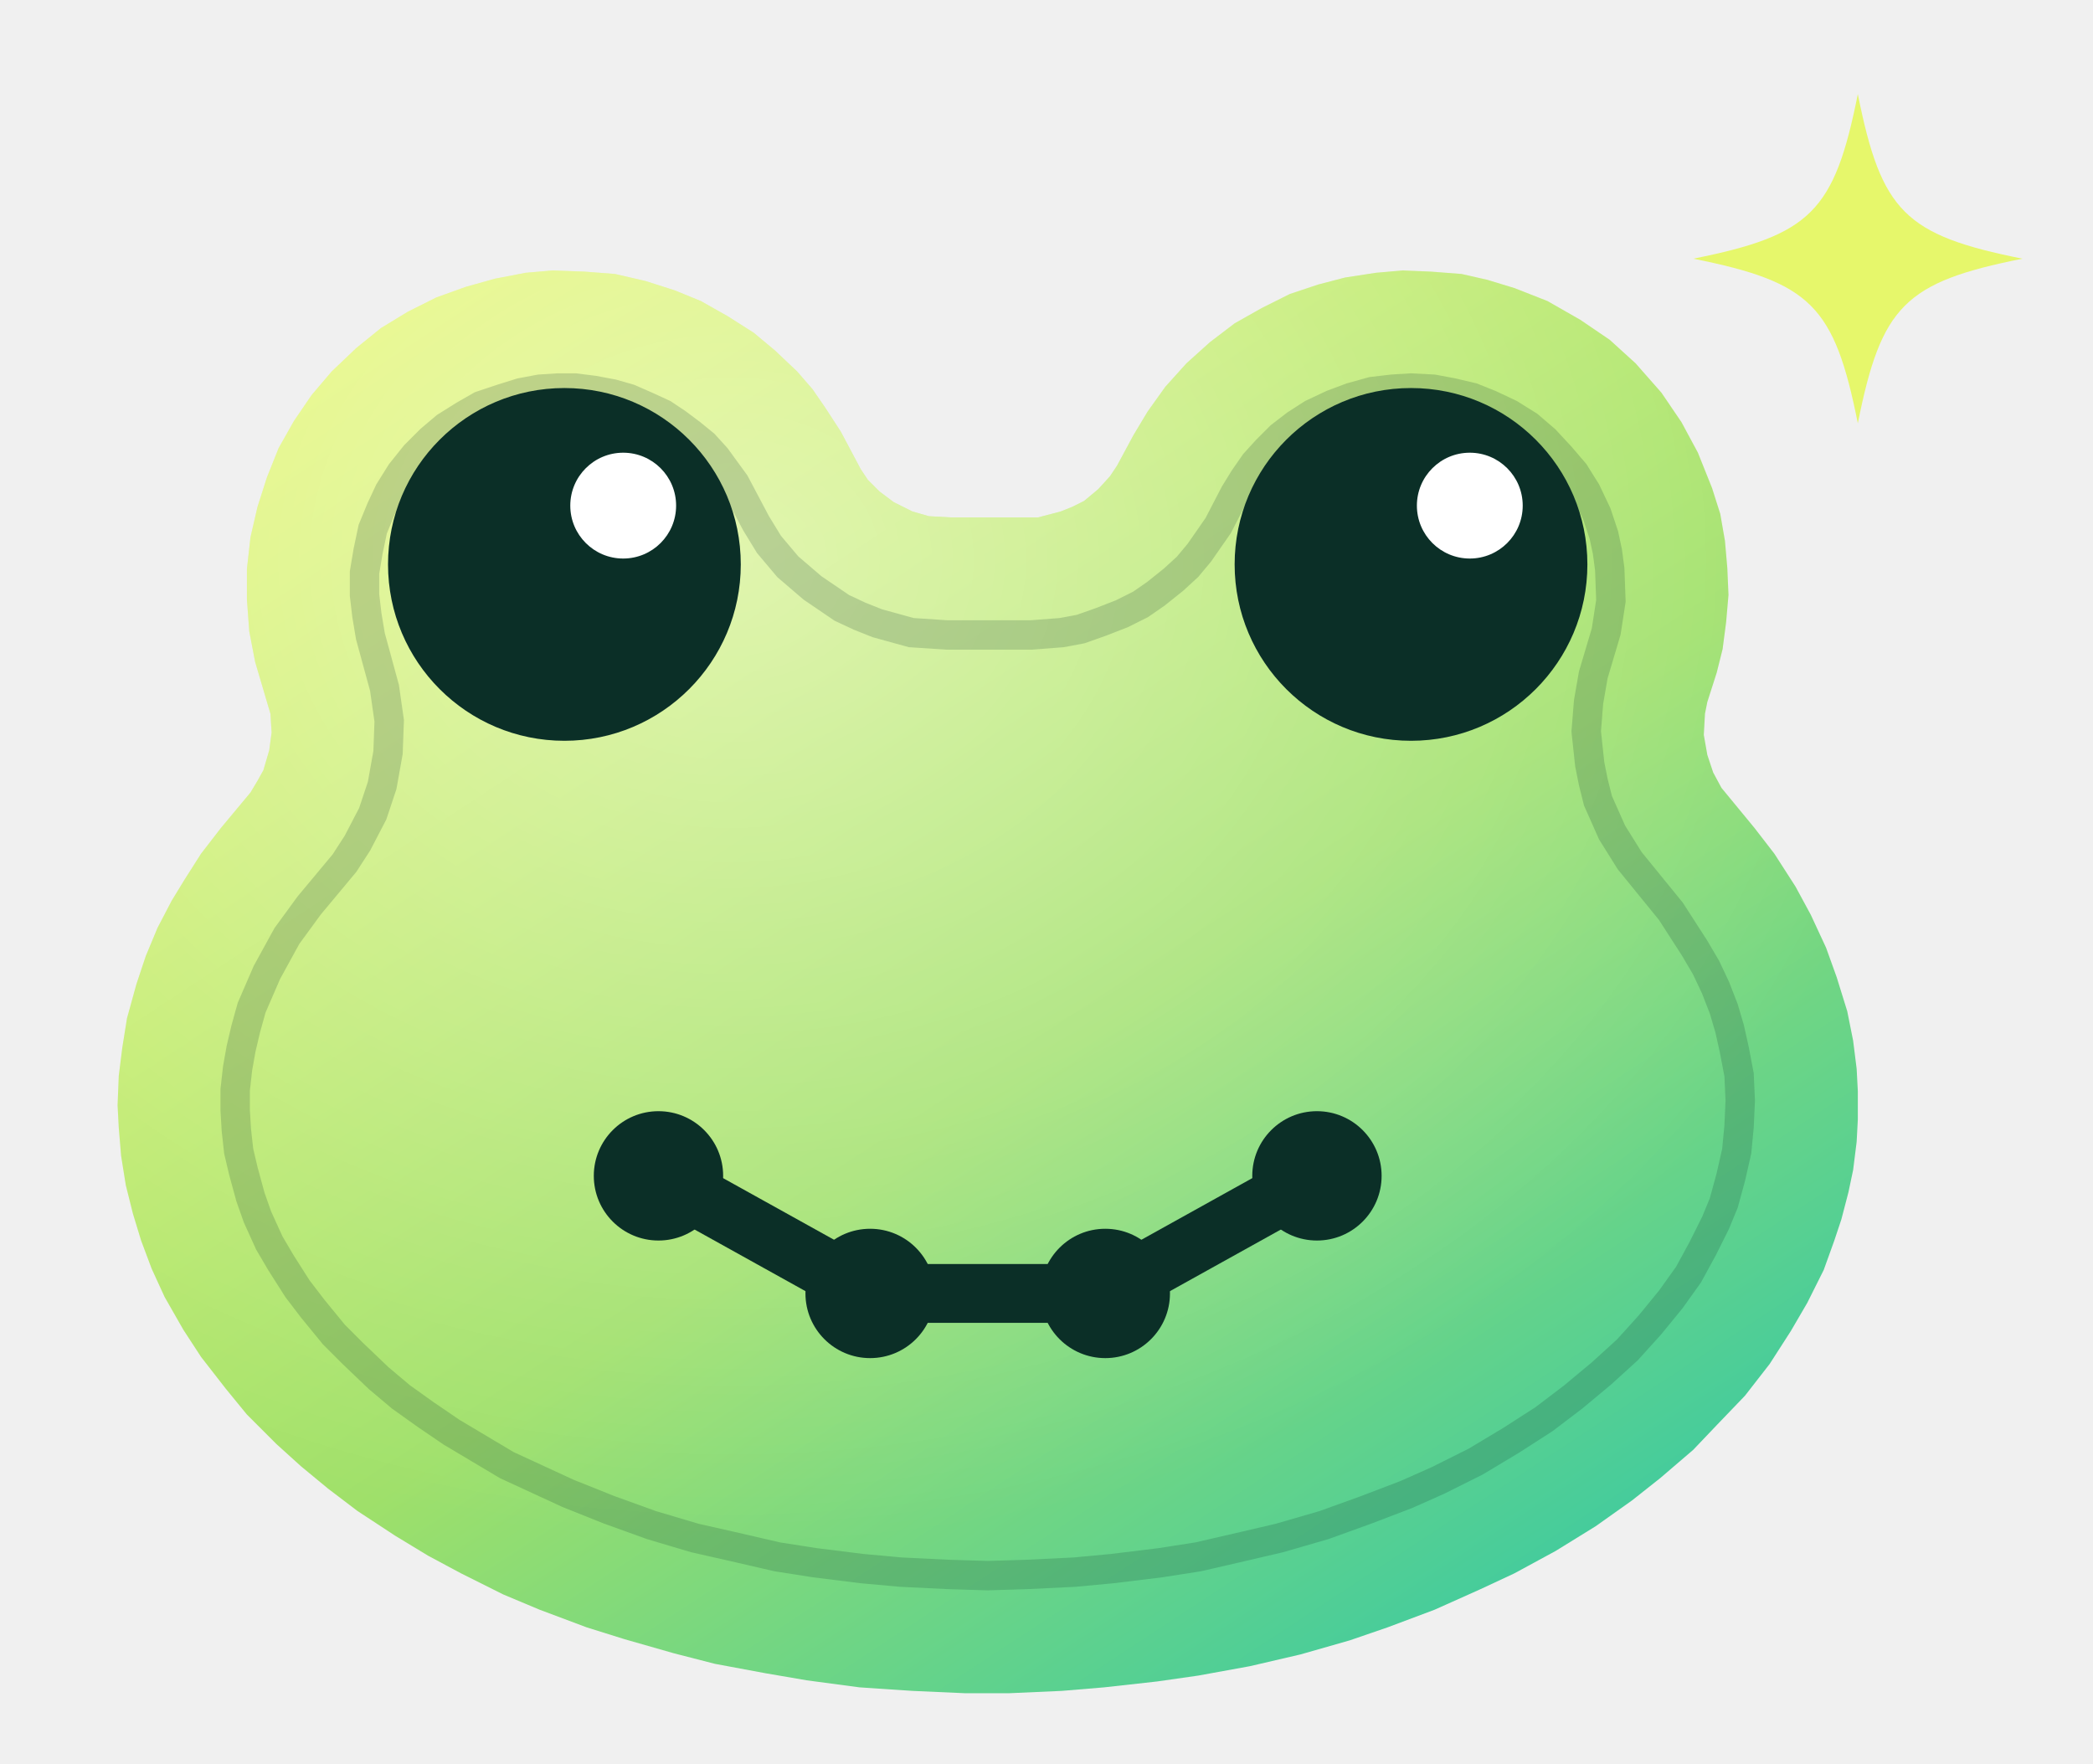
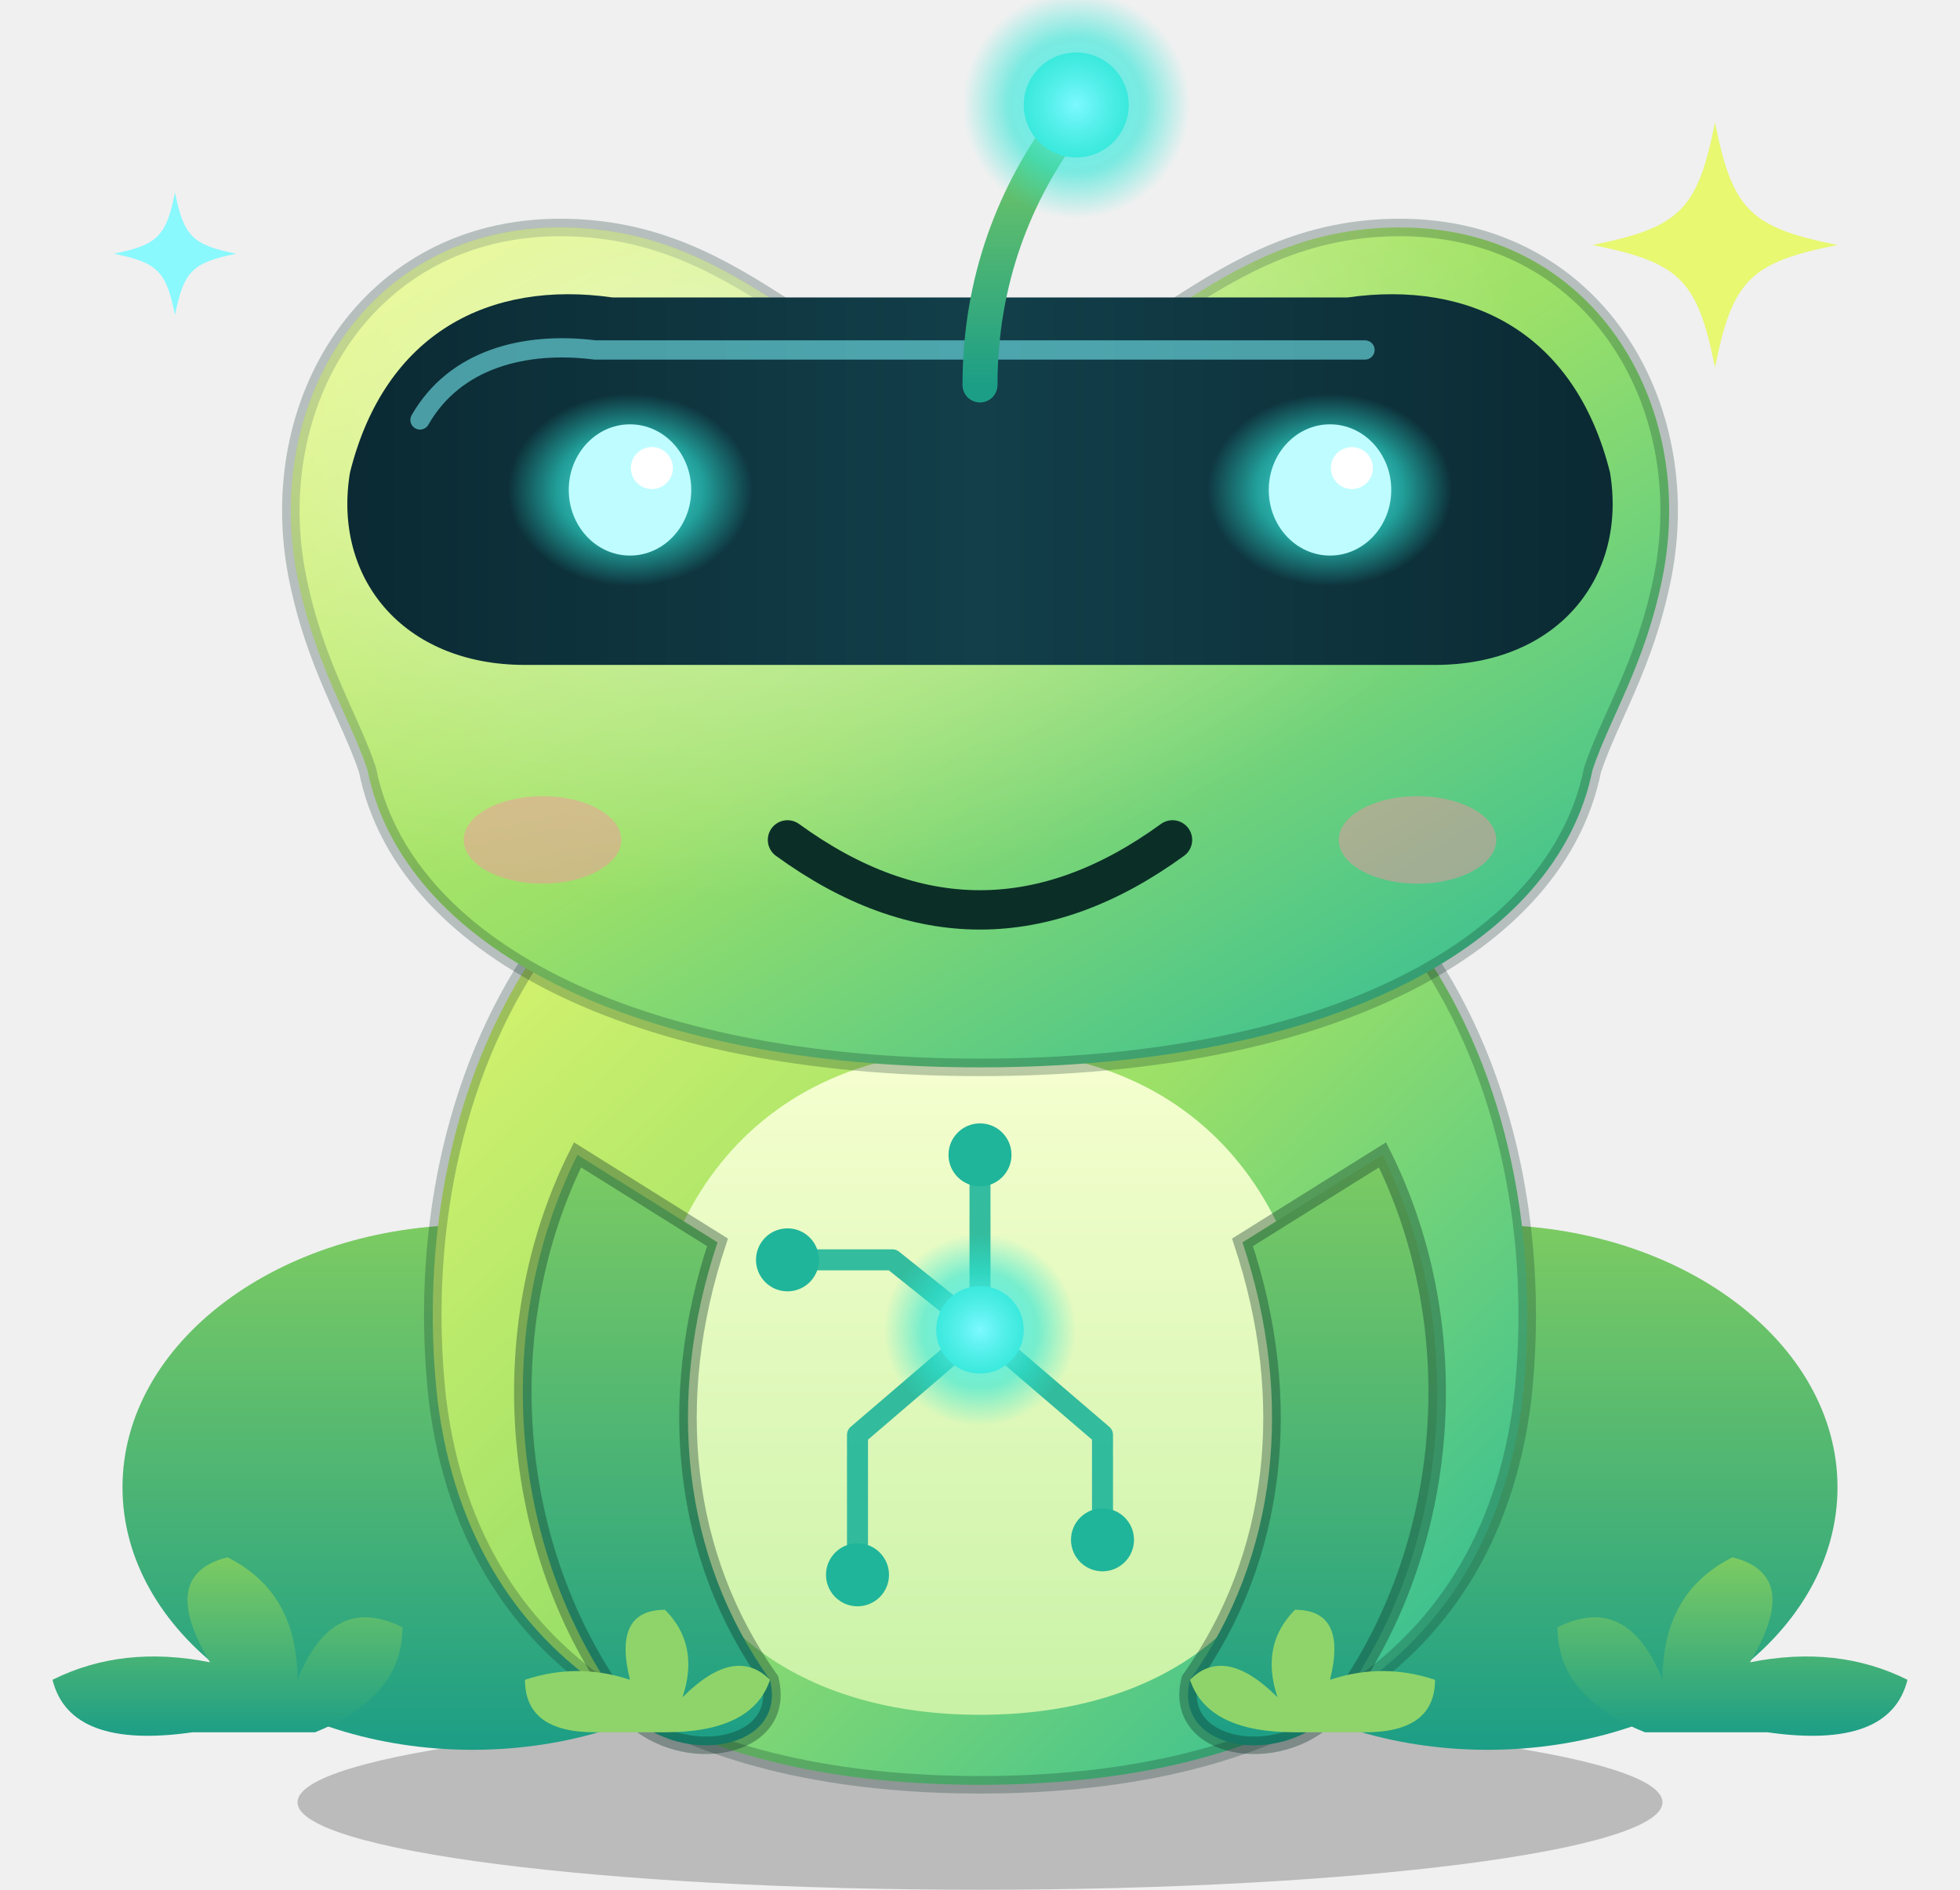
- <svg xmlns="http://www.w3.org/2000/svg" viewBox="16 26 178 150">
+ <svg xmlns="http://www.w3.org/2000/svg" viewBox="8 8 224 216">
  <defs>
-     <linearGradient id="hg" x1="0.1" y1="0" x2="0.9" y2="1">
-       <stop offset="0" stop-color="#E6F76B" />
-       <stop offset=".55" stop-color="#9FE06A" />
-       <stop offset="1" stop-color="#2FC7A8" />
+     <linearGradient id="skin" x1="0" y1="0" x2="1" y2="1">
+       <stop offset="0" stop-color="#E8F870" />
+       <stop offset=".5" stop-color="#9BE068" />
+       <stop offset="1" stop-color="#22B89C" />
    </linearGradient>
-     <radialGradient id="shine" cx=".35" cy=".2" r=".7">
-       <stop offset="0" stop-color="#fff" stop-opacity=".45" />
+     <linearGradient id="skinD" x1="0" y1="0" x2="0" y2="1">
+       <stop offset="0" stop-color="#7CCB62" />
+       <stop offset="1" stop-color="#1C9E86" />
+     </linearGradient>
+     <linearGradient id="belly" x1="0" y1="0" x2="0" y2="1">
+       <stop offset="0" stop-color="#F6FFD0" />
+       <stop offset="1" stop-color="#C9F2A6" />
+     </linearGradient>
+     <linearGradient id="visor" x1="0" y1="0" x2="1" y2="0">
+       <stop offset="0" stop-color="#0B2A33" />
+       <stop offset=".5" stop-color="#123F4A" />
+       <stop offset="1" stop-color="#0B2A33" />
+     </linearGradient>
+     <radialGradient id="glow" cx=".5" cy=".5" r=".5">
+       <stop offset="0" stop-color="#7DF9FF" />
+       <stop offset=".6" stop-color="#2EE6D6" stop-opacity=".6" />
+       <stop offset="1" stop-color="#2EE6D6" stop-opacity="0" />
+     </radialGradient>
+     <radialGradient id="shine" cx=".3" cy=".2" r=".6">
+       <stop offset="0" stop-color="#fff" stop-opacity=".55" />
      <stop offset="1" stop-color="#fff" stop-opacity="0" />
    </radialGradient>
  </defs>
-   <path d="M37.7 82.3 39 86.7 39.1 88.3 38.9 89.8 38.4 91.5 37.9 92.4 37.3 93.4 34.8 96.4 33.1 98.6 31.7 100.8 30.6 102.6 29.4 104.9 28.4 107.3 27.6 109.7 26.8 112.6 26.4 115.1 26.1 117.5 26 120 26.1 121.9 26.3 124.3 26.7 126.8 27.3 129.2 28 131.5 28.9 133.9 30 136.3 31.6 139.1 33.1 141.4 35.2 144.1 37 146.3 39.5 148.8 41.6 150.7 43.9 152.6 46.4 154.5 49.6 156.6 52.4 158.3 55.2 159.8 58.8 161.6 61.9 162.9 65.9 164.4 69.1 165.4 73.3 166.6 76.8 167.5 81.1 168.3 84.6 168.9 89.1 169.5 93.6 169.8 98.1 170 101.8 170 106.3 169.8 109.9 169.5 114.4 169 117.9 168.5 122.3 167.7 126.6 166.7 130.8 165.5 134 164.4 138 162.9 141.8 161.2 144.8 159.8 148.3 157.9 151.7 155.8 154.8 153.6 157.2 151.7 160 149.3 162 147.2 164.4 144.7 166.5 142 168.3 139.2 169.7 136.8 171.1 134 172 131.5 172.6 129.7 173.2 127.4 173.6 125.5 173.9 123.1 174 121.2 174 118.8 173.9 116.9 173.6 114.5 173.1 112 172.2 109.1 171.3 106.6 170 103.8 168.7 101.4 166.9 98.6 165.2 96.4 162.4 93 161.7 91.7 161.2 90.2 160.9 88.5 161 86.7 161.2 85.7 162 83.2 162.5 81.2 162.8 78.9 163 76.6 162.9 74.3 162.7 72 162.3 69.7 161.6 67.5 160.4 64.5 159 61.9 157.3 59.4 155.1 56.9 152.9 54.9 150.4 53.2 147.6 51.6 144.8 50.5 142.5 49.8 140.3 49.3 137.7 49.1 135.3 49 133 49.2 130.4 49.6 128.1 50.2 125.7 51 123.3 52.2 121 53.5 118.9 55.1 116.9 56.9 115.1 58.9 113.6 61 112.4 63 111 65.6 110.4 66.5 109.4 67.6 108.2 68.6 107.2 69.1 106.2 69.5 104.3 70 96.8 70 95 69.9 93.6 69.5 92 68.7 90.8 67.8 89.8 66.8 89.2 65.9 87.5 62.7 86.2 60.7 85.1 59.1 83.8 57.6 81.9 55.8 80.1 54.3 77.9 52.9 75.6 51.6 73.4 50.7 70.9 49.9 68.3 49.3 65.7 49.1 63 49 60.7 49.2 58.1 49.7 55.6 50.4 53.1 51.3 50.7 52.5 48.4 53.9 46.3 55.6 44.2 57.6 42.5 59.6 41 61.8 39.7 64.1 38.7 66.6 37.9 69.1 37.3 71.7 37 74.4 37 77 37.2 79.7Z" fill="url(#hg)" />
-   <path d="M37.7 82.3 39 86.7 39.1 88.3 38.9 89.8 38.4 91.5 37.9 92.4 37.3 93.4 34.8 96.4 33.1 98.6 31.7 100.8 30.6 102.6 29.4 104.9 28.4 107.3 27.6 109.7 26.8 112.6 26.4 115.1 26.1 117.5 26 120 26.1 121.9 26.3 124.3 26.7 126.8 27.3 129.2 28 131.5 28.9 133.9 30 136.3 31.6 139.1 33.1 141.4 35.2 144.1 37 146.3 39.5 148.8 41.6 150.7 43.9 152.6 46.4 154.5 49.6 156.6 52.4 158.3 55.2 159.8 58.8 161.6 61.9 162.9 65.9 164.4 69.1 165.4 73.3 166.6 76.8 167.5 81.1 168.3 84.6 168.9 89.1 169.5 93.6 169.8 98.1 170 101.8 170 106.3 169.8 109.9 169.5 114.4 169 117.9 168.5 122.3 167.7 126.6 166.7 130.8 165.5 134 164.4 138 162.9 141.8 161.2 144.8 159.8 148.3 157.9 151.7 155.8 154.8 153.6 157.2 151.7 160 149.3 162 147.2 164.4 144.7 166.5 142 168.3 139.2 169.7 136.8 171.1 134 172 131.5 172.6 129.7 173.2 127.4 173.6 125.5 173.9 123.1 174 121.2 174 118.8 173.9 116.9 173.6 114.5 173.1 112 172.2 109.1 171.3 106.6 170 103.8 168.7 101.4 166.9 98.6 165.2 96.4 162.4 93 161.7 91.7 161.2 90.2 160.9 88.5 161 86.7 161.2 85.7 162 83.2 162.5 81.2 162.8 78.9 163 76.6 162.9 74.3 162.7 72 162.3 69.7 161.6 67.5 160.4 64.5 159 61.9 157.3 59.4 155.1 56.9 152.9 54.9 150.4 53.2 147.6 51.6 144.8 50.5 142.5 49.8 140.3 49.3 137.7 49.1 135.3 49 133 49.2 130.4 49.6 128.1 50.2 125.7 51 123.3 52.2 121 53.5 118.9 55.1 116.9 56.9 115.1 58.9 113.6 61 112.4 63 111 65.6 110.4 66.5 109.4 67.6 108.2 68.6 107.2 69.1 106.2 69.5 104.3 70 96.8 70 95 69.9 93.6 69.5 92 68.7 90.8 67.8 89.8 66.8 89.2 65.9 87.5 62.7 86.2 60.7 85.1 59.1 83.8 57.6 81.9 55.8 80.1 54.3 77.9 52.9 75.6 51.6 73.4 50.7 70.9 49.9 68.3 49.3 65.7 49.1 63 49 60.7 49.2 58.1 49.7 55.6 50.4 53.1 51.3 50.7 52.5 48.4 53.9 46.3 55.6 44.2 57.6 42.5 59.6 41 61.8 39.7 64.1 38.7 66.6 37.9 69.1 37.3 71.7 37 74.4 37 77 37.2 79.7Z" fill="url(#shine)" />
-   <path d="M47.5 80.1 48.7 84.5 49.1 87.3 49 90 48.5 92.8 47.7 95.2 46.4 97.7 45.3 99.4 42.3 103 40.4 105.6 38.7 108.7 37.4 111.7 36.9 113.5 36.5 115.2 36.2 116.9 36 118.7 36 120.4 36.1 122.1 36.3 123.9 36.7 125.6 37.3 127.8 37.9 129.5 38.9 131.7 39.9 133.4 41.3 135.6 42.6 137.3 44.4 139.5 46 141.1 48.2 143.2 50.1 144.8 52.2 146.3 54.4 147.8 59.1 150.6 64.3 153 67.8 154.4 71.4 155.7 75.1 156.8 78.2 157.5 82.1 158.4 85.3 158.9 89.3 159.4 92.6 159.7 96.7 159.9 100 160 103.3 159.9 107.4 159.7 110.6 159.4 114.7 158.9 117.9 158.4 121.8 157.5 124.8 156.8 128.6 155.7 132.2 154.4 135.6 153.1 138.3 151.9 141.5 150.3 144.5 148.5 147.3 146.7 149.8 144.8 152.2 142.8 154.4 140.8 156.3 138.7 158.1 136.5 159.6 134.4 160.8 132.2 161.9 130 162.6 128.3 163.2 126.1 163.7 123.9 163.9 121.8 164 119.6 163.9 117.4 163.5 115.3 163.1 113.5 162.6 111.8 161.9 110 161.1 108.3 160.1 106.6 158.1 103.5 154.6 99.2 153.1 96.8 151.9 94.1 151.5 92.5 151.2 91 150.9 88.2 151.1 85.7 151.5 83.4 152.6 79.7 153 77.1 152.9 74.4 152.7 72.9 152.4 71.5 151.8 69.7 150.9 67.8 149.9 66.2 148.7 64.8 147.4 63.4 146 62.2 144.4 61.2 142.7 60.4 141.2 59.8 139.5 59.4 137.9 59.1 136 59 134.4 59.1 132.7 59.3 130.9 59.8 129.3 60.4 127.6 61.2 126.2 62.1 124.9 63.1 123.7 64.3 122.7 65.4 121.8 66.7 121 68 119.6 70.7 118 73 117 74.2 115.8 75.3 114.3 76.5 113 77.4 111.4 78.2 109.6 78.9 107.9 79.5 106.3 79.8 103.7 80 96.5 80 93.5 79.8 90.6 79 89.1 78.4 87.6 77.7 85.1 76 83 74.2 81.4 72.3 80.3 70.5 78.5 67.1 76.9 64.9 75.9 63.8 74.8 62.9 73.6 62 72.4 61.2 71.1 60.6 69.5 59.9 68.1 59.5 66.5 59.2 64.9 59 63.4 59 61.9 59.1 60.3 59.4 58.7 59.9 56.9 60.5 55.5 61.3 53.9 62.3 52.6 63.4 51.3 64.7 50.1 66.2 49.1 67.8 48.4 69.3 47.7 71 47.3 72.9 47 74.7 47 76.6 47.2 78.3Z" fill="none" stroke="#0B2F27" stroke-opacity=".18" stroke-width="2.5" />
-   <circle cx="64" cy="74" r="15" fill="#0B2F27" />
-   <circle cx="136" cy="74" r="15" fill="#0B2F27" />
-   <circle cx="69" cy="69" r="4.5" fill="#fff" />
-   <circle cx="141" cy="69" r="4.5" fill="#fff" />
-   <path d="M72 126 L90 136 L110 136 L128 126" fill="none" stroke="#0B2F27" stroke-width="5" stroke-linecap="round" stroke-linejoin="round" />
-   <circle cx="72" cy="126" r="5.5" fill="#0B2F27" />
-   <circle cx="90" cy="136" r="5.5" fill="#0B2F27" />
-   <circle cx="110" cy="136" r="5.5" fill="#0B2F27" />
-   <circle cx="128" cy="126" r="5.5" fill="#0B2F27" />
-   <path d="M174 34 C176 44 178 46 188 48 C178 50 176 52 174 62 C172 52 170 50 160 48 C170 46 172 44 174 34Z" fill="#E6F76B" />
+   <g>
+     <ellipse cx="120" cy="214" rx="78" ry="10" fill="#000" opacity=".22" />
+     <ellipse cx="62" cy="178" rx="40" ry="30" fill="url(#skinD)" />
+     <ellipse cx="178" cy="178" rx="40" ry="30" fill="url(#skinD)" />
+     <path d="M30 206 q-14 2 -16 -6 q8 -4 18 -2 q-6 -10 2 -12 q8 4 8 14 q4 -10 12 -6 q0 8 -10 12z" fill="url(#skinD)" />
+     <path d="M210 206 q14 2 16 -6 q-8 -4 -18 -2 q6 -10 -2 -12 q-8 4 -8 14 q-4 -10 -12 -6 q0 8 10 12z" fill="url(#skinD)" />
+     <path d="M120 92 C168 92 186 132 182 168 C178 200 152 212 120 212 C88 212 62 200 58 168 C54 132 72 92 120 92Z" fill="url(#skin)" stroke="#0B2F27" stroke-opacity=".25" stroke-width="2" />
+     <path d="M120 128 C148 128 160 150 158 172 C156 194 140 204 120 204 C100 204 84 194 82 172 C80 150 92 128 120 128Z" fill="url(#belly)" />
+     <g fill="none" stroke="#1FB59A" stroke-width="2.4" stroke-linecap="round" stroke-linejoin="round" opacity=".9">
+       <path d="M120 140 V160 L106 172 V188" />
+       <path d="M120 160 L134 172 V184" />
+       <path d="M98 152 H110 L120 160" />
+     </g>
+     <g fill="#1FB59A">
+       <circle cx="120" cy="140" r="3.6" />
+       <circle cx="106" cy="188" r="3.6" />
+       <circle cx="134" cy="184" r="3.6" />
+       <circle cx="98" cy="152" r="3.6" />
+     </g>
+     <circle cx="120" cy="160" r="5" fill="#2EE6D6" />
+     <circle cx="120" cy="160" r="11" fill="url(#glow)" />
+     <path d="M74 140 C64 160 66 186 80 204 C86 210 98 208 96 200 C86 186 84 168 90 150Z" fill="url(#skinD)" stroke="#0B2F27" stroke-opacity=".35" stroke-width="2" />
+     <path d="M166 140 C176 160 174 186 160 204 C154 210 142 208 144 200 C154 186 156 168 150 150Z" fill="url(#skinD)" stroke="#0B2F27" stroke-opacity=".35" stroke-width="2" />
+     <path d="M76 206 q-8 0 -8 -6 q6 -2 12 0 q-2 -8 4 -8 q4 4 2 10 q6 -6 10 -2 q-2 6 -12 6z" fill="#8FD46A" />
+     <path d="M164 206 q8 0 8 -6 q-6 -2 -12 0 q2 -8 -4 -8 q-4 4 -2 10 q-6 -6 -10 -2 q2 6 12 6z" fill="#8FD46A" />
+     <path d="M120 52 C138 52 146 34 168 34 C190 34 202 54 198 74 C196 84 192 90 190 96 C186 116 160 130 120 130 C80 130 54 116 50 96 C48 90 44 84 42 74 C38 54 50 34 72 34 C94 34 102 52 120 52Z" fill="url(#skin)" stroke="#0B2F27" stroke-opacity=".25" stroke-width="2" />
+     <path d="M120 52 C138 52 146 34 168 34 C190 34 202 54 198 74 C196 84 192 90 190 96 C186 116 160 130 120 130 C80 130 54 116 50 96 C48 90 44 84 42 74 C38 54 50 34 72 34 C94 34 102 52 120 52Z" fill="url(#shine)" />
+     <path d="M48 62 C52 46 64 40 78 42 L162 42 C176 40 188 46 192 62 C194 74 186 84 172 84 L68 84 C54 84 46 74 48 62Z" fill="url(#visor)" />
+     <path d="M56 56 C60 49 68 47 76 48 L164 48" fill="none" stroke="#7DF9FF" stroke-width="2.2" stroke-linecap="round" opacity=".55" />
+     <ellipse cx="80" cy="64" rx="14" ry="11" fill="url(#glow)" />
+     <ellipse cx="160" cy="64" rx="14" ry="11" fill="url(#glow)" />
+     <ellipse cx="80" cy="64" rx="7" ry="7.5" fill="#BFFCFF" />
+     <ellipse cx="160" cy="64" rx="7" ry="7.5" fill="#BFFCFF" />
+     <circle cx="82.5" cy="61.5" r="2.4" fill="#fff" />
+     <circle cx="162.5" cy="61.5" r="2.4" fill="#fff" />
+     <ellipse cx="70" cy="104" rx="9" ry="5" fill="#FF8FA3" opacity=".45" />
+     <ellipse cx="170" cy="104" rx="9" ry="5" fill="#FF8FA3" opacity=".45" />
+     <path d="M98 104 Q120 120 142 104" fill="none" stroke="#0B2F27" stroke-width="4.5" stroke-linecap="round" />
+     <path d="M120 52 C120 40 124 30 130 22" fill="none" stroke="url(#skinD)" stroke-width="4" stroke-linecap="round" />
+     <circle cx="131" cy="20" r="6" fill="#2EE6D6" />
+     <circle cx="131" cy="20" r="13" fill="url(#glow)" />
+     <path d="M204 22 C206 32 208 34 218 36 C208 38 206 40 204 50 C202 40 200 38 190 36 C200 34 202 32 204 22Z" fill="#E8F870" />
+     <path d="M28 30 C29 35 30 36 35 37 C30 38 29 39 28 44 C27 39 26 38 21 37 C26 36 27 35 28 30Z" fill="#7DF9FF" opacity=".9" />
+   </g>
</svg>
